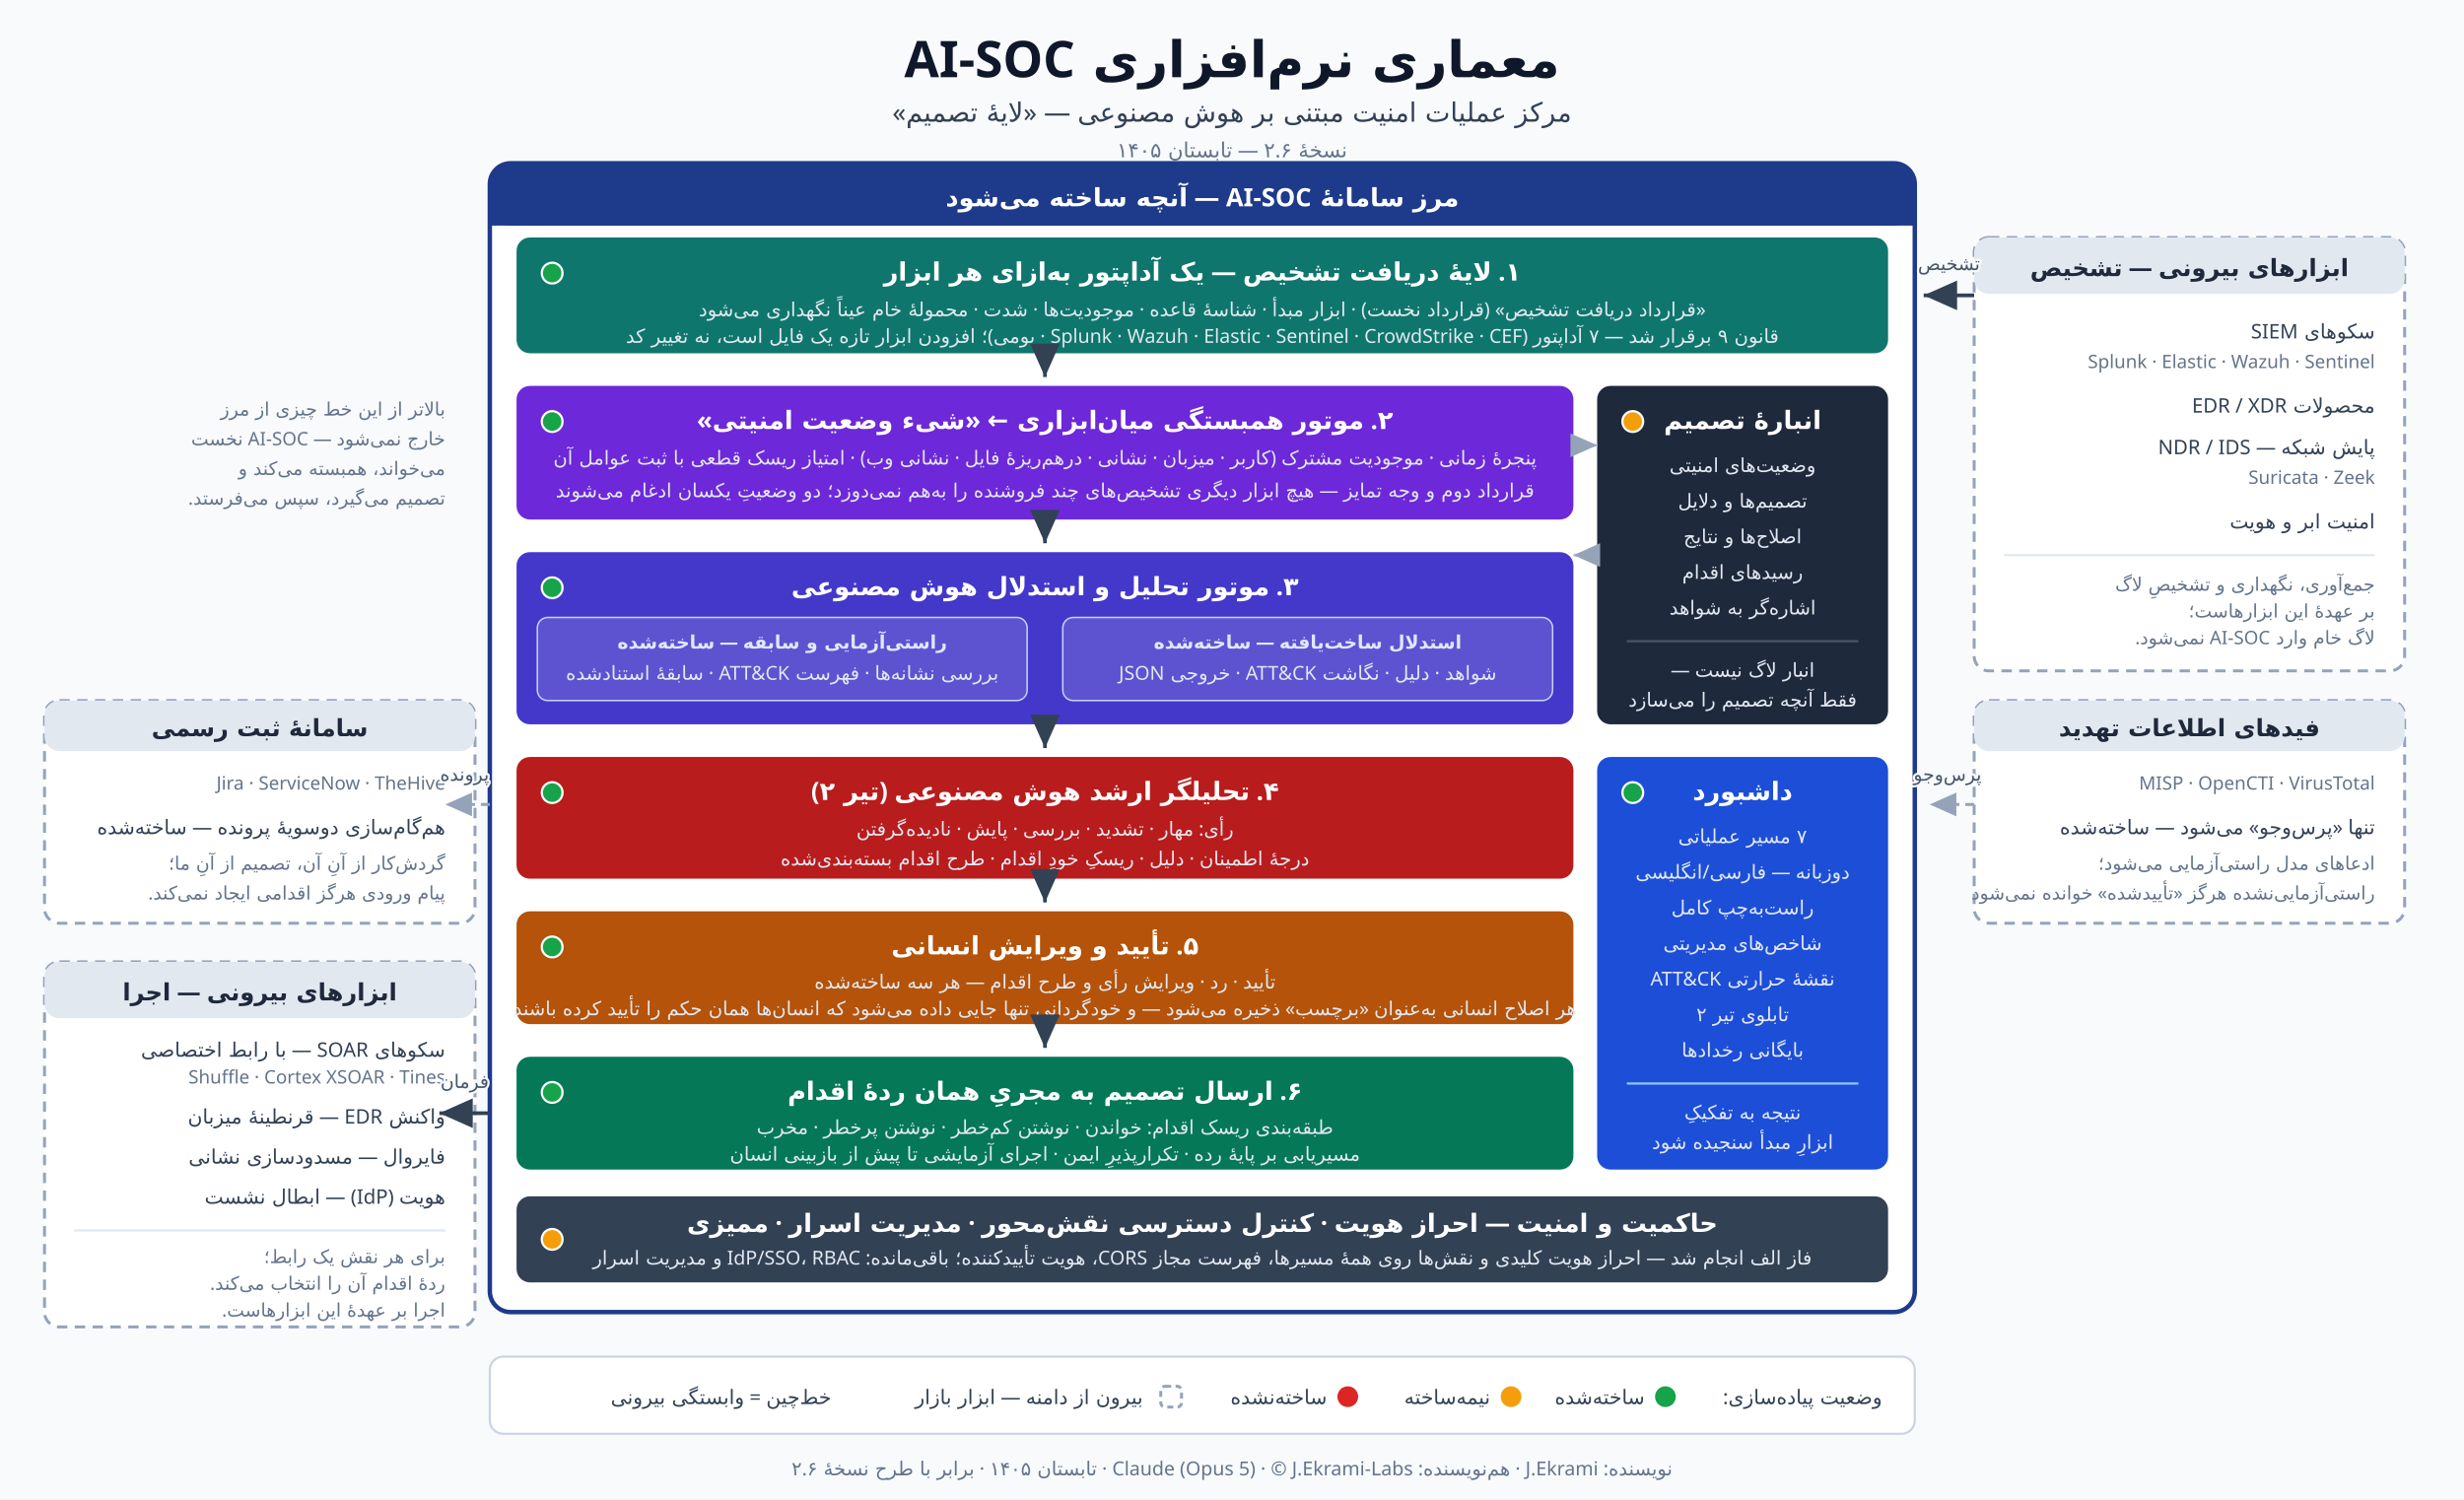
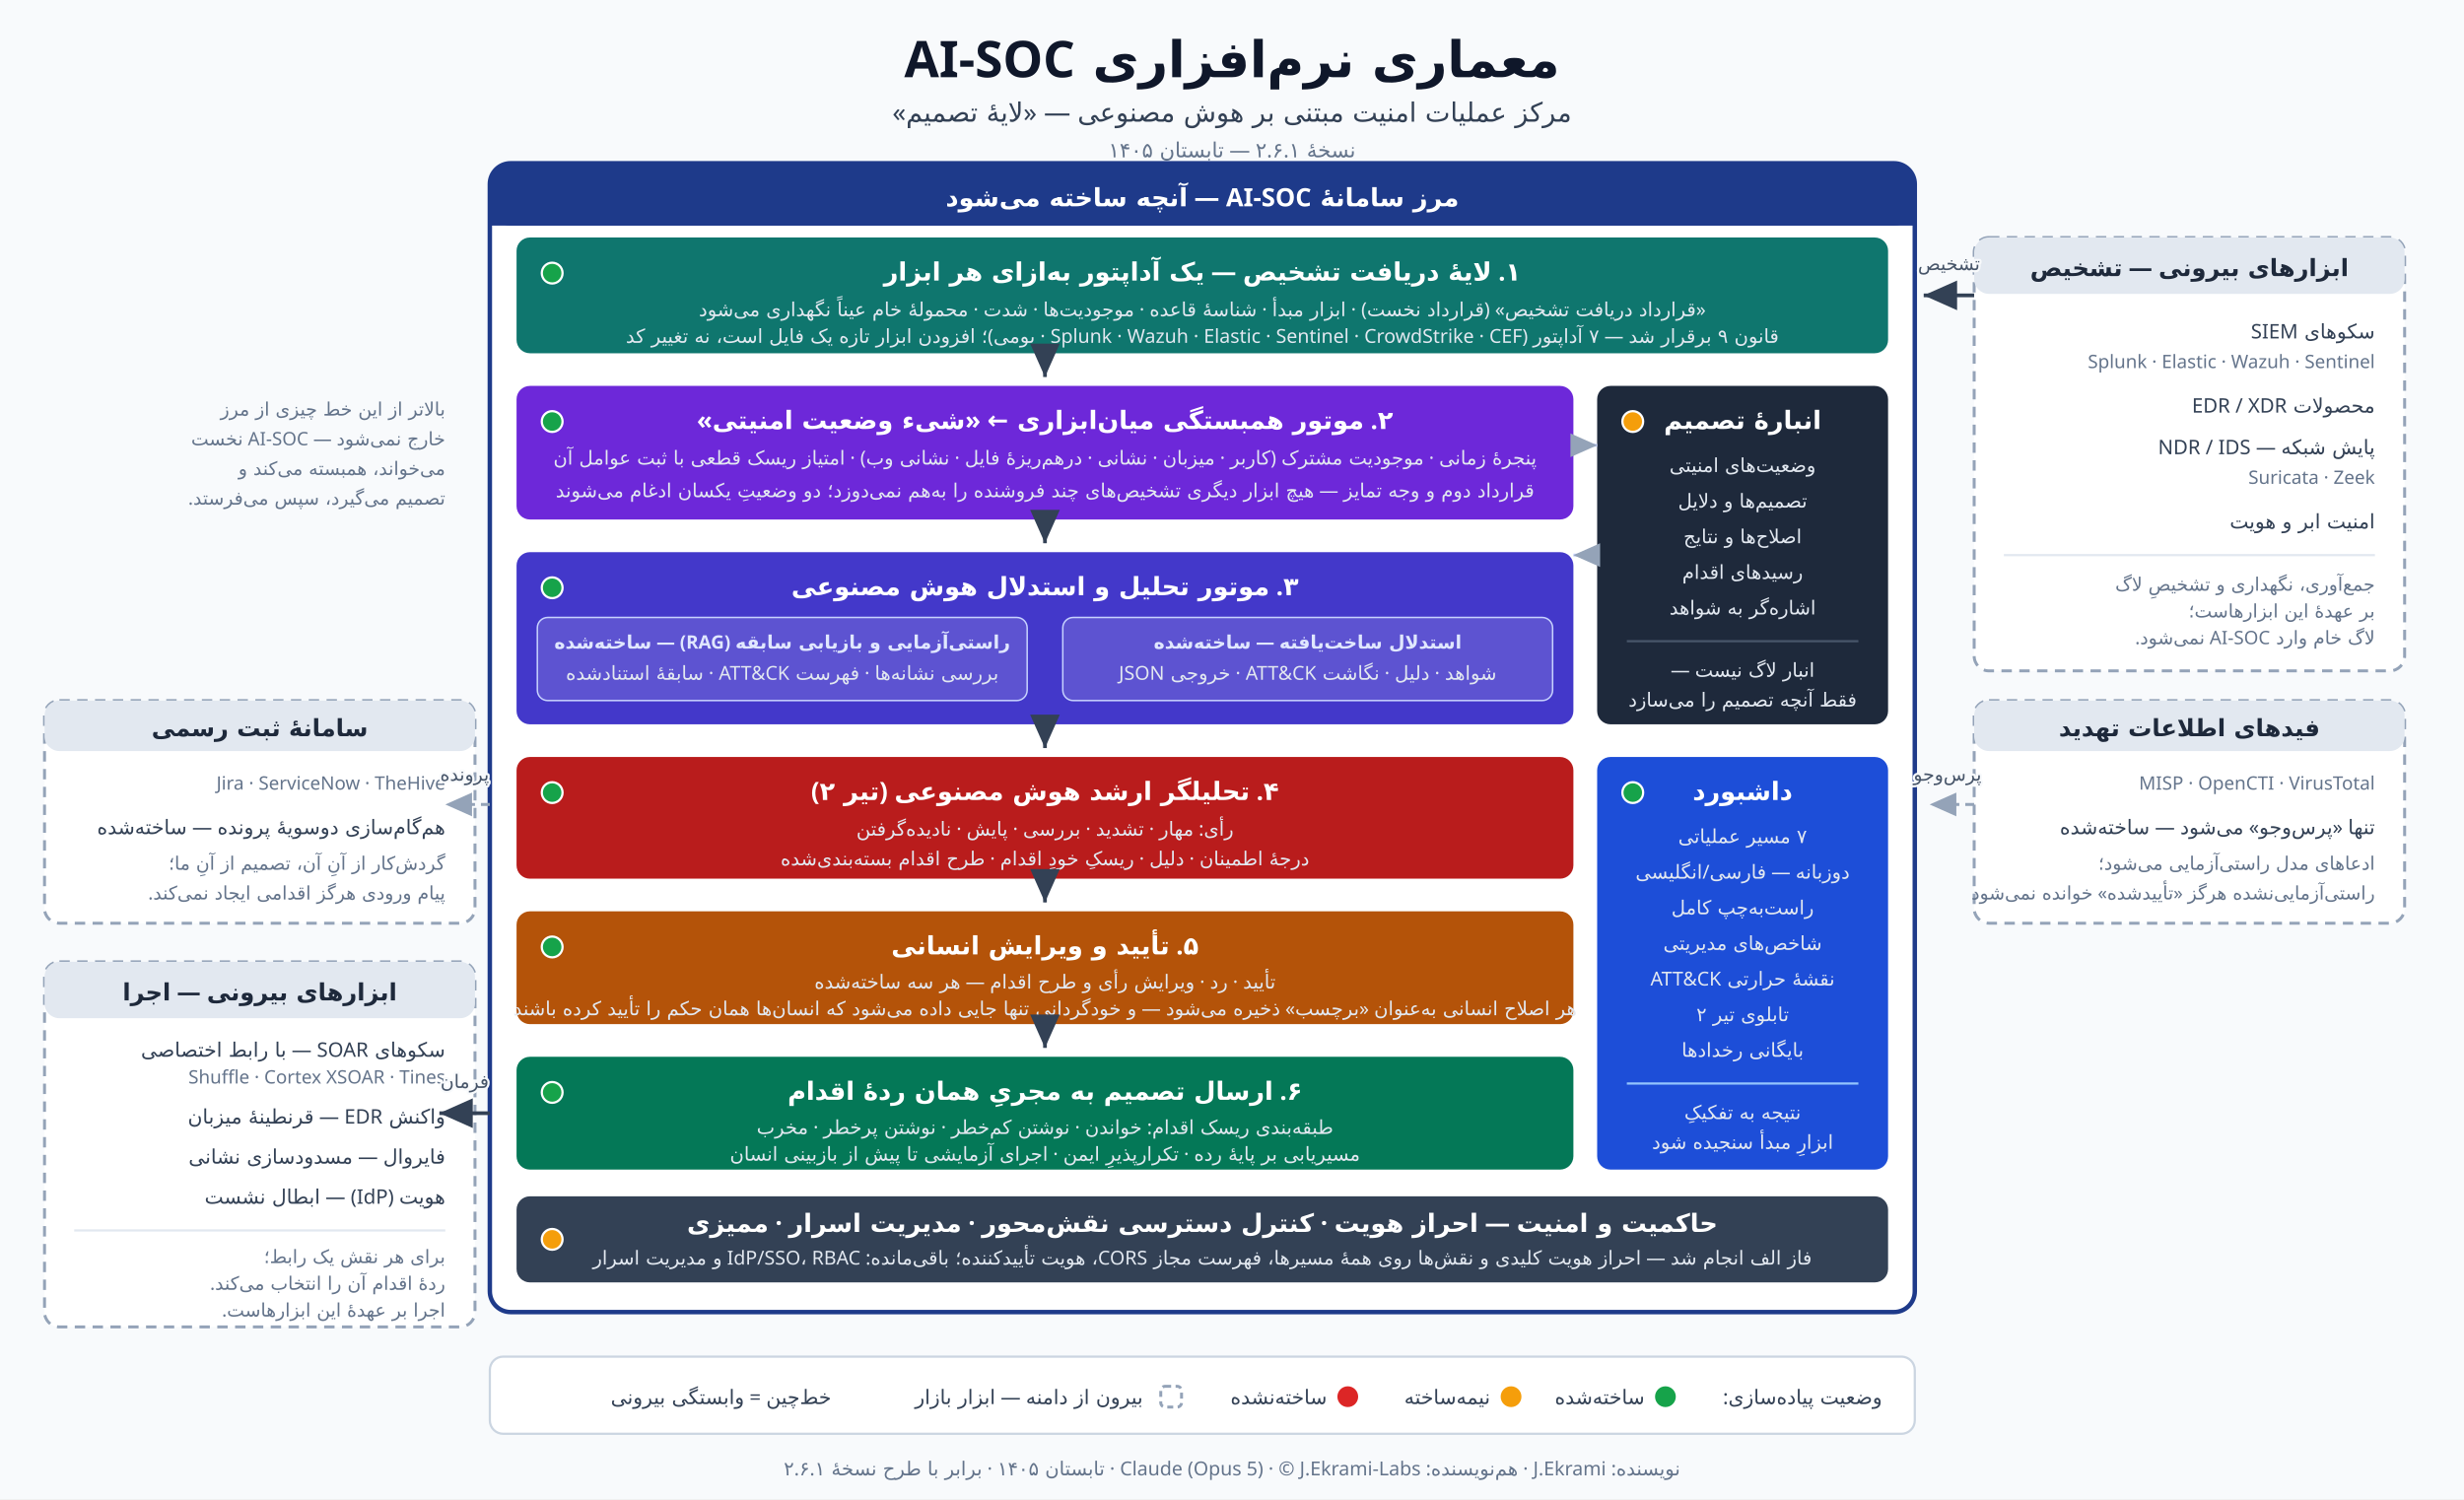
<svg xmlns="http://www.w3.org/2000/svg" viewBox="0 0 1660 1010" width="1660" height="1010" font-family="Vazirmatn, 'Segoe UI', Tahoma, 'Iranian Sans', sans-serif">
  <style>
    text { direction: rtl; }
    .ltr { direction: ltr; unicode-bidi: isolate; }
    .t1 { font-size: 34px; font-weight: 700; fill: #0f172a; }
    .t2 { font-size: 18px; fill: #334155; }
    .t3 { font-size: 14px; fill: #64748b; }
    .box-title { font-size: 17px; font-weight: 700; fill: #ffffff; }
    .box-sub { font-size: 13px; fill: #e2e8f0; }
    .ext-title { font-size: 16px; font-weight: 700; fill: #1e293b; }
    .ext-item { font-size: 13.5px; fill: #334155; }
    .ext-note { font-size: 12.5px; fill: #64748b; }
    .chip { font-size: 12.5px; font-weight: 700; }
    .lbl { font-size: 12.5px; fill: #475569; paint-order: stroke; stroke: #f8fafc; stroke-width: 3px; stroke-linejoin: round; }
    .legend { font-size: 13.5px; fill: #334155; }
    .foot { font-size: 13px; fill: #64748b; }
  </style>
  <defs>
    <marker id="arw" markerWidth="10" markerHeight="10" refX="9" refY="4" orient="auto">
      <path d="M0,0 L9,4 L0,8 z" fill="#334155" />
    </marker>
    <marker id="arwd" markerWidth="10" markerHeight="10" refX="9" refY="4" orient="auto">
      <path d="M0,0 L9,4 L0,8 z" fill="#94a3b8" />
    </marker>
  </defs>
  <rect x="0" y="0" width="1660" height="1010" fill="#f8fafc" />
  <text class="t1" x="830" y="52" text-anchor="middle">معماری نرم‌افزاری AI-SOC</text>
  <text class="t2" x="830" y="82" text-anchor="middle">مرکز عملیات امنیت مبتنی بر هوش مصنوعی — «لایهٔ تصمیم»</text>
-   <text class="t3" x="830" y="106" text-anchor="middle">نسخهٔ ۲.۶ — تابستان ۱۴۰۵</text>
+   <text class="t3" x="830" y="106" text-anchor="middle">نسخهٔ ۲.۶.۱ — تابستان ۱۴۰۵</text>
  <rect x="1330" y="160" width="290" height="292" rx="10" fill="#ffffff" stroke="#94a3b8" stroke-width="2" stroke-dasharray="7 5" />
  <rect x="1330" y="160" width="290" height="38" rx="10" fill="#e2e8f0" />
  <text class="ext-title" x="1475" y="186" text-anchor="middle">ابزارهای بیرونی — تشخیص</text>
  <text class="ext-item" x="1600" y="228" text-anchor="start">سکوهای SIEM</text>
  <text class="ext-note ltr" x="1600" y="248" text-anchor="end">Splunk · Elastic · Wazuh · Sentinel</text>
  <text class="ext-item" x="1600" y="278" text-anchor="start">محصولات EDR / XDR</text>
  <text class="ext-item" x="1600" y="306" text-anchor="start">پایش شبکه — NDR / IDS</text>
  <text class="ext-note ltr" x="1600" y="326" text-anchor="end">Suricata · Zeek</text>
  <text class="ext-item" x="1600" y="356" text-anchor="start">امنیت ابر و هویت</text>
  <line x1="1350" y1="374" x2="1600" y2="374" stroke="#e2e8f0" stroke-width="1.5" />
  <text class="ext-note" x="1600" y="398" text-anchor="start">جمع‌آوری، نگهداری و تشخیصِ لاگ</text>
  <text class="ext-note" x="1600" y="416" text-anchor="start">بر عهدهٔ این ابزارهاست؛</text>
  <text class="ext-note" x="1600" y="434" text-anchor="start">لاگ خام وارد AI-SOC نمی‌شود.</text>
  <rect x="1330" y="472" width="290" height="150" rx="10" fill="#ffffff" stroke="#94a3b8" stroke-width="2" stroke-dasharray="7 5" />
  <rect x="1330" y="472" width="290" height="34" rx="10" fill="#e2e8f0" />
  <text class="ext-title" x="1475" y="496" text-anchor="middle">فیدهای اطلاعات تهدید</text>
  <text class="ext-note ltr" x="1600" y="532" text-anchor="end">MISP · OpenCTI · VirusTotal</text>
  <text class="ext-item" x="1600" y="562" text-anchor="start">تنها «پرس‌وجو» می‌شود — ساخته‌شده</text>
  <text class="ext-note" x="1600" y="586" text-anchor="start">ادعاهای مدل راستی‌آزمایی می‌شود؛</text>
  <text class="ext-note" x="1600" y="606" text-anchor="start">راستی‌آزمایی‌نشده هرگز «تأییدشده» خوانده نمی‌شود</text>
  <text class="ext-note" x="300" y="280" text-anchor="start">بالاتر از این خط چیزی از مرز</text>
  <text class="ext-note" x="300" y="300" text-anchor="start">خارج نمی‌شود — AI-SOC نخست</text>
  <text class="ext-note" x="300" y="320" text-anchor="start">می‌خواند، همبسته می‌کند و</text>
  <text class="ext-note" x="300" y="340" text-anchor="start">تصمیم می‌گیرد، سپس می‌فرستد.</text>
  <rect x="30" y="648" width="290" height="246" rx="10" fill="#ffffff" stroke="#94a3b8" stroke-width="2" stroke-dasharray="7 5" />
  <rect x="30" y="648" width="290" height="38" rx="10" fill="#e2e8f0" />
  <text class="ext-title" x="175" y="674" text-anchor="middle">ابزارهای بیرونی — اجرا</text>
  <text class="ext-item" x="300" y="712" text-anchor="start">سکوهای SOAR — با رابط اختصاصی</text>
  <text class="ext-note ltr" x="300" y="730" text-anchor="end">Shuffle · Cortex XSOAR · Tines</text>
  <text class="ext-item" x="300" y="757" text-anchor="start">واکنش EDR — قرنطینهٔ میزبان</text>
  <text class="ext-item" x="300" y="784" text-anchor="start">فایروال — مسدودسازی نشانی</text>
  <text class="ext-item" x="300" y="811" text-anchor="start">هویت (IdP) — ابطال نشست</text>
  <line x1="50" y1="829" x2="300" y2="829" stroke="#e2e8f0" stroke-width="1.5" />
  <text class="ext-note" x="300" y="851" text-anchor="start">برای هر نقش یک رابط؛</text>
  <text class="ext-note" x="300" y="869" text-anchor="start">ردهٔ اقدام آن را انتخاب می‌کند.</text>
  <text class="ext-note" x="300" y="887" text-anchor="start">اجرا بر عهدهٔ این ابزارهاست.</text>
  <rect x="30" y="472" width="290" height="150" rx="10" fill="#ffffff" stroke="#94a3b8" stroke-width="2" stroke-dasharray="7 5" />
  <rect x="30" y="472" width="290" height="34" rx="10" fill="#e2e8f0" />
  <text class="ext-title" x="175" y="496" text-anchor="middle">سامانهٔ ثبت رسمی</text>
  <text class="ext-note ltr" x="300" y="532" text-anchor="end">Jira · ServiceNow · TheHive</text>
  <text class="ext-item" x="300" y="562" text-anchor="start">هم‌گام‌سازی دوسویهٔ پرونده — ساخته‌شده</text>
  <text class="ext-note" x="300" y="586" text-anchor="start">گردش‌کار از آنِ آن، تصمیم از آنِ ما؛</text>
  <text class="ext-note" x="300" y="606" text-anchor="start">پیام ورودی هرگز اقدامی ایجاد نمی‌کند.</text>
  <rect x="330" y="110" width="960" height="774" rx="14" fill="#ffffff" stroke="#1e3a8a" stroke-width="3" />
  <rect x="330" y="110" width="960" height="42" rx="14" fill="#1e3a8a" />
  <rect x="330" y="140" width="960" height="12" fill="#1e3a8a" />
  <text class="box-title" x="810" y="139" text-anchor="middle">مرز سامانهٔ AI-SOC — آنچه ساخته می‌شود</text>
  <rect x="348" y="160" width="924" height="78" rx="9" fill="#0f766e" />
  <circle cx="372" cy="184" r="7" fill="#16a34a" stroke="#ffffff" stroke-width="1.5" />
  <text class="box-title" x="810" y="189" text-anchor="middle">۱. لایهٔ دریافت تشخیص — یک آداپتور به‌ازای هر ابزار</text>
  <text class="box-sub" x="810" y="213" text-anchor="middle">«قرارداد دریافت تشخیص» (قرارداد نخست) · ابزار مبدأ · شناسهٔ قاعده · موجودیت‌ها · شدت · محمولهٔ خام عیناً نگهداری می‌شود</text>
  <text class="box-sub" x="810" y="231" text-anchor="middle">قانون ۹ برقرار شد — ۷ آداپتور (Splunk · Wazuh · Elastic · Sentinel · CrowdStrike · CEF · بومی)؛ افزودن ابزار تازه یک فایل است، نه تغییر کد</text>
  <rect x="348" y="260" width="712" height="90" rx="9" fill="#6d28d9" />
  <circle cx="372" cy="284" r="7" fill="#16a34a" stroke="#ffffff" stroke-width="1.5" />
  <text class="box-title" x="704" y="289" text-anchor="middle">۲. موتور همبستگی میان‌ابزاری ← «شیء وضعیت امنیتی»</text>
  <text class="box-sub" x="704" y="313" text-anchor="middle">پنجرهٔ زمانی · موجودیت مشترک (کاربر · میزبان · نشانی · درهم‌ریزهٔ فایل · نشانی وب) · امتیاز ریسک قطعی با ثبت عوامل آن</text>
  <text class="box-sub" x="704" y="335" text-anchor="middle">قرارداد دوم و وجه تمایز — هیچ ابزار دیگری تشخیص‌های چند فروشنده را به‌هم نمی‌دوزد؛ دو وضعیتِ یکسان ادغام می‌شوند</text>
  <rect x="348" y="372" width="712" height="116" rx="9" fill="#4338ca" />
  <circle cx="372" cy="396" r="7" fill="#16a34a" stroke="#ffffff" stroke-width="1.5" />
  <text class="box-title" x="704" y="401" text-anchor="middle">۳. موتور تحلیل و استدلال هوش مصنوعی</text>
  <rect x="716" y="416" width="330" height="56" rx="7" fill="#ffffff" fill-opacity="0.14" stroke="#c7d2fe" stroke-width="1" />
  <text class="chip" x="881" y="437" text-anchor="middle" fill="#e0e7ff">استدلال ساخت‌یافته — ساخته‌شده</text>
  <text class="box-sub" x="881" y="458" text-anchor="middle">شواهد · دلیل · نگاشت ATT&amp;CK · خروجی JSON</text>
  <rect x="362" y="416" width="330" height="56" rx="7" fill="#ffffff" fill-opacity="0.14" stroke="#c7d2fe" stroke-width="1" />
-   <text class="chip" x="527" y="437" text-anchor="middle" fill="#e0e7ff">راستی‌آزمایی و سابقه — ساخته‌شده</text>
+   <text class="chip" x="527" y="437" text-anchor="middle" fill="#e0e7ff">راستی‌آزمایی و بازیابی سابقه (RAG) — ساخته‌شده</text>
  <text class="box-sub" x="527" y="458" text-anchor="middle">بررسی نشانه‌ها · فهرست ATT&amp;CK · سابقهٔ استنادشده</text>
  <rect x="348" y="510" width="712" height="82" rx="9" fill="#b91c1c" />
  <circle cx="372" cy="534" r="7" fill="#16a34a" stroke="#ffffff" stroke-width="1.5" />
  <text class="box-title" x="704" y="539" text-anchor="middle">۴. تحلیلگر ارشد هوش مصنوعی (تیر ۲)</text>
  <text class="box-sub" x="704" y="563" text-anchor="middle">رأی: مهار · تشدید · بررسی · پایش · نادیده‌گرفتن</text>
  <text class="box-sub" x="704" y="583" text-anchor="middle">درجهٔ اطمینان · دلیل · ریسکِ خودِ اقدام · طرح اقدام بسته‌بندی‌شده</text>
  <rect x="348" y="614" width="712" height="76" rx="9" fill="#b45309" />
  <circle cx="372" cy="638" r="7" fill="#16a34a" stroke="#ffffff" stroke-width="1.5" />
  <text class="box-title" x="704" y="643" text-anchor="middle">۵. تأیید و ویرایش انسانی</text>
  <text class="box-sub" x="704" y="666" text-anchor="middle">تأیید · رد · ویرایش رأی و طرح اقدام — هر سه ساخته‌شده</text>
  <text class="box-sub" x="704" y="684" text-anchor="middle">هر اصلاح انسانی به‌عنوان «برچسب» ذخیره می‌شود — و خودگردانی تنها جایی داده می‌شود که انسان‌ها همان حکم را تأیید کرده باشند</text>
  <rect x="348" y="712" width="712" height="76" rx="9" fill="#047857" />
  <circle cx="372" cy="736" r="7" fill="#16a34a" stroke="#ffffff" stroke-width="1.5" />
  <text class="box-title" x="704" y="741" text-anchor="middle">۶. ارسال تصمیم به مجریِ همان ردهٔ اقدام</text>
  <text class="box-sub" x="704" y="764" text-anchor="middle">طبقه‌بندی ریسک اقدام: خواندن · نوشتن کم‌خطر · نوشتن پرخطر · مخرب</text>
  <text class="box-sub" x="704" y="782" text-anchor="middle">مسیریابی بر پایهٔ رده · تکرارپذیرِ ایمن · اجرای آزمایشی تا پیش از بازبینی انسان</text>
  <rect x="1076" y="260" width="196" height="228" rx="9" fill="#1e293b" />
  <circle cx="1100" cy="284" r="7" fill="#f59e0b" stroke="#ffffff" stroke-width="1.5" />
  <text class="box-title" x="1174" y="289" text-anchor="middle">انبارهٔ تصمیم</text>
  <text class="box-sub" x="1174" y="318" text-anchor="middle">وضعیت‌های امنیتی</text>
  <text class="box-sub" x="1174" y="342" text-anchor="middle">تصمیم‌ها و دلایل</text>
  <text class="box-sub" x="1174" y="366" text-anchor="middle">اصلاح‌ها و نتایج</text>
  <text class="box-sub" x="1174" y="390" text-anchor="middle">رسیدهای اقدام</text>
  <text class="box-sub" x="1174" y="414" text-anchor="middle">اشاره‌گر به شواهد</text>
  <line x1="1096" y1="432" x2="1252" y2="432" stroke="#475569" stroke-width="1.5" />
  <text class="box-sub" x="1174" y="456" text-anchor="middle">انبار لاگ نیست —</text>
  <text class="box-sub" x="1174" y="476" text-anchor="middle">فقط آنچه تصمیم را می‌سازد</text>
  <rect x="1076" y="510" width="196" height="278" rx="9" fill="#1d4ed8" />
  <circle cx="1100" cy="534" r="7" fill="#16a34a" stroke="#ffffff" stroke-width="1.5" />
  <text class="box-title" x="1174" y="539" text-anchor="middle">داشبورد</text>
  <text class="box-sub" x="1174" y="568" text-anchor="middle">۷ مسیر عملیاتی</text>
  <text class="box-sub" x="1174" y="592" text-anchor="middle">دوزبانه — فارسی/انگلیسی</text>
  <text class="box-sub" x="1174" y="616" text-anchor="middle">راست‌به‌چپ کامل</text>
  <text class="box-sub" x="1174" y="640" text-anchor="middle">شاخص‌های مدیریتی</text>
  <text class="box-sub" x="1174" y="664" text-anchor="middle">نقشهٔ حرارتی ATT&amp;CK</text>
  <text class="box-sub" x="1174" y="688" text-anchor="middle">تابلوی تیر ۲</text>
  <text class="box-sub" x="1174" y="712" text-anchor="middle">بایگانی رخدادها</text>
  <line x1="1096" y1="730" x2="1252" y2="730" stroke="#93c5fd" stroke-width="1.5" />
  <text class="box-sub" x="1174" y="754" text-anchor="middle">نتیجه به تفکیکِ</text>
  <text class="box-sub" x="1174" y="774" text-anchor="middle">ابزارِ مبدأ سنجیده شود</text>
  <rect x="348" y="806" width="924" height="58" rx="9" fill="#334155" />
  <circle cx="372" cy="835" r="7" fill="#f59e0b" stroke="#ffffff" stroke-width="1.5" />
  <text class="box-title" x="810" y="830" text-anchor="middle">حاکمیت و امنیت — احراز هویت · کنترل دسترسی نقش‌محور · مدیریت اسرار · ممیزی</text>
  <text class="box-sub" x="810" y="852" text-anchor="middle">فاز الف انجام شد — احراز هویت کلیدی و نقش‌ها روی همهٔ مسیرها، فهرست مجاز CORS، هویت تأییدکننده؛ باقی‌مانده: IdP/SSO، RBAC و مدیریت اسرار</text>
  <line x1="1330" y1="199" x2="1296" y2="199" stroke="#334155" stroke-width="2.5" marker-end="url(#arw)" />
  <text class="lbl" x="1313" y="182" text-anchor="middle">تشخیص</text>
  <line x1="704" y1="238" x2="704" y2="254" stroke="#334155" stroke-width="2.5" marker-end="url(#arw)" />
  <line x1="704" y1="350" x2="704" y2="366" stroke="#334155" stroke-width="2.5" marker-end="url(#arw)" />
  <line x1="704" y1="488" x2="704" y2="504" stroke="#334155" stroke-width="2.5" marker-end="url(#arw)" />
  <line x1="704" y1="592" x2="704" y2="608" stroke="#334155" stroke-width="2.5" marker-end="url(#arw)" />
  <line x1="704" y1="690" x2="704" y2="706" stroke="#334155" stroke-width="2.5" marker-end="url(#arw)" />
  <line x1="330" y1="750" x2="296" y2="750" stroke="#334155" stroke-width="2.5" marker-end="url(#arw)" />
  <text class="lbl" x="313" y="733" text-anchor="middle">فرمان</text>
  <path d="M1330 542 L1300 542" stroke="#94a3b8" stroke-width="2" stroke-dasharray="6 4" marker-end="url(#arwd)" />
  <text class="lbl" x="1312" y="526" text-anchor="middle">پرس‌وجو</text>
  <path d="M330 542 L300 542" stroke="#94a3b8" stroke-width="2" stroke-dasharray="6 4" marker-end="url(#arwd)" />
  <text class="lbl" x="313" y="526" text-anchor="middle">پرونده</text>
  <path d="M1076 374 L1060 374" stroke="#c7d2fe" stroke-width="2" stroke-dasharray="6 4" marker-end="url(#arwd)" />
  <path d="M1060 300 L1076 300" stroke="#c7d2fe" stroke-width="2" stroke-dasharray="6 4" marker-end="url(#arwd)" />
  <rect x="330" y="914" width="960" height="52" rx="9" fill="#ffffff" stroke="#cbd5e1" stroke-width="1.5" />
  <text class="legend" x="1268" y="946" text-anchor="start">وضعیت پیاده‌سازی:</text>
  <circle cx="1122" cy="941" r="7" fill="#16a34a" />
  <text class="legend" x="1108" y="946" text-anchor="start">ساخته‌شده</text>
  <circle cx="1018" cy="941" r="7" fill="#f59e0b" />
  <text class="legend" x="1004" y="946" text-anchor="start">نیمه‌ساخته</text>
  <circle cx="908" cy="941" r="7" fill="#dc2626" />
  <text class="legend" x="894" y="946" text-anchor="start">ساخته‌نشده</text>
  <rect x="782" y="934" width="14" height="14" rx="3" fill="#ffffff" stroke="#94a3b8" stroke-width="2" stroke-dasharray="4 3" />
  <text class="legend" x="770" y="946" text-anchor="start">بیرون از دامنه — ابزار بازار</text>
  <text class="legend" x="560" y="946" text-anchor="start">خط‌چین = وابستگی بیرونی</text>
-   <text class="foot" x="830" y="994" text-anchor="middle">نویسنده: J.Ekrami · هم‌نویسنده: Claude (Opus 5) · © J.Ekrami-Labs · تابستان ۱۴۰۵ · برابر با طرح نسخهٔ ۲.۶</text>
+   <text class="foot" x="830" y="994" text-anchor="middle">نویسنده: J.Ekrami · هم‌نویسنده: Claude (Opus 5) · © J.Ekrami-Labs · تابستان ۱۴۰۵ · برابر با طرح نسخهٔ ۲.۶.۱</text>
</svg>
